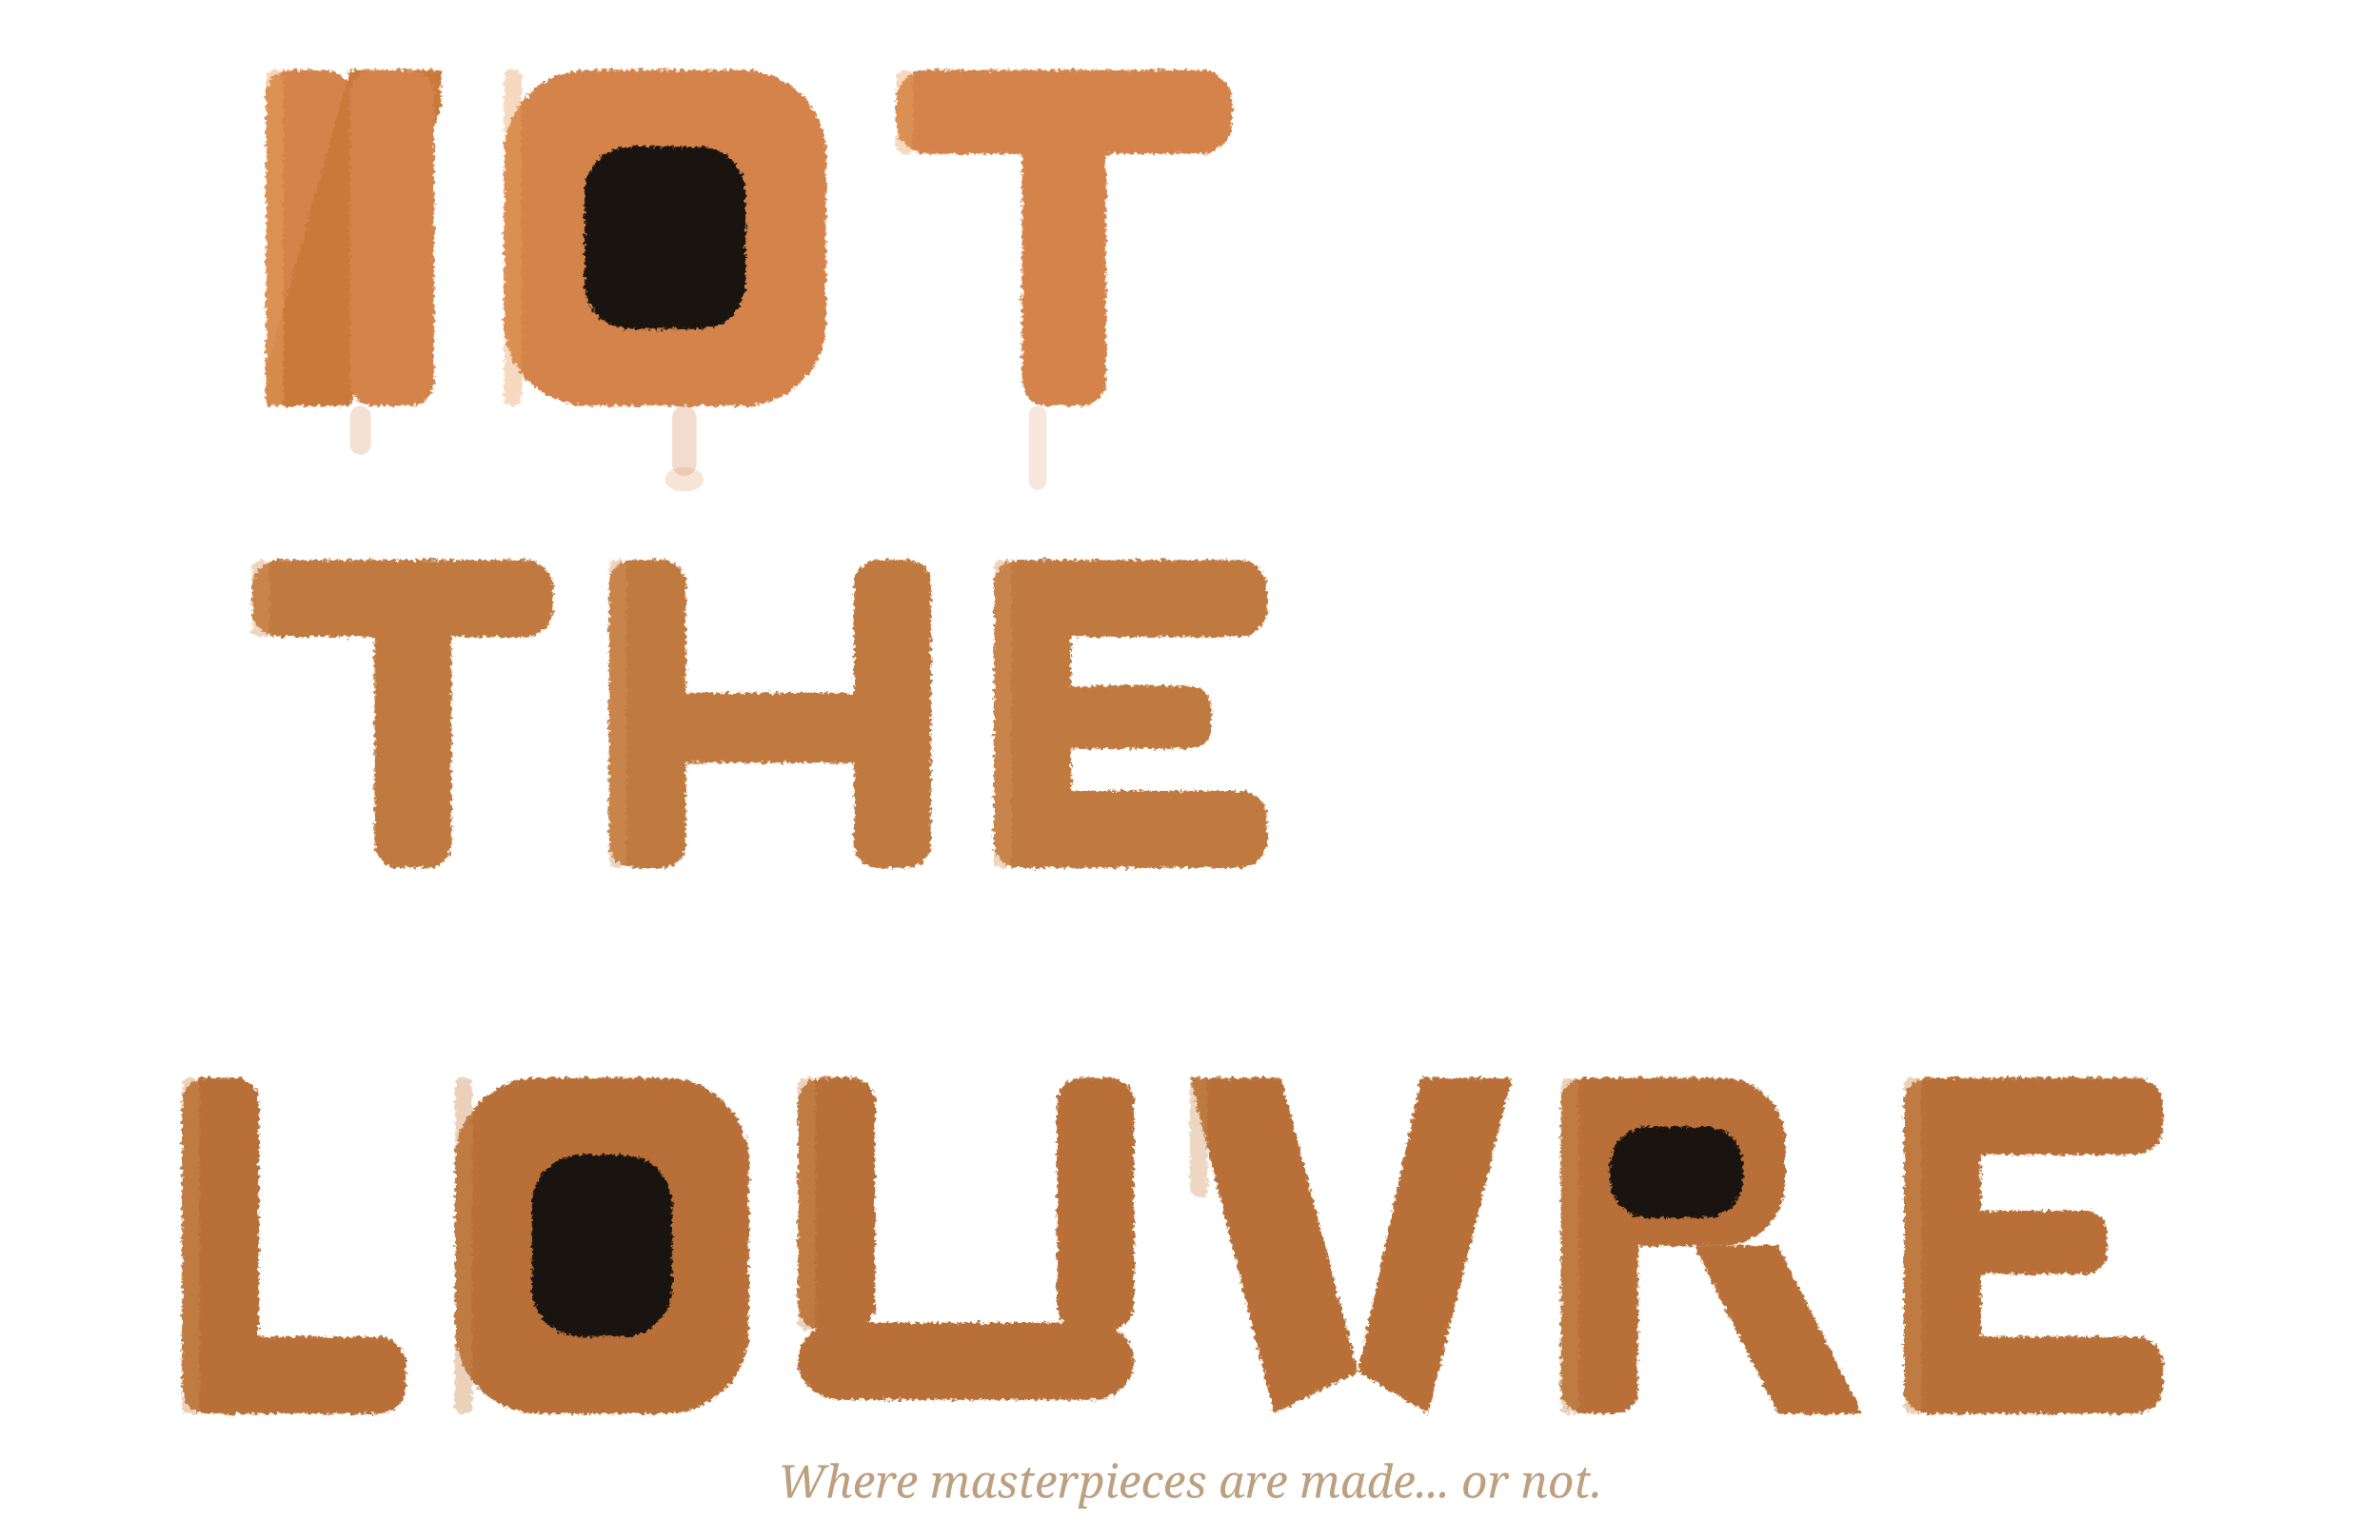
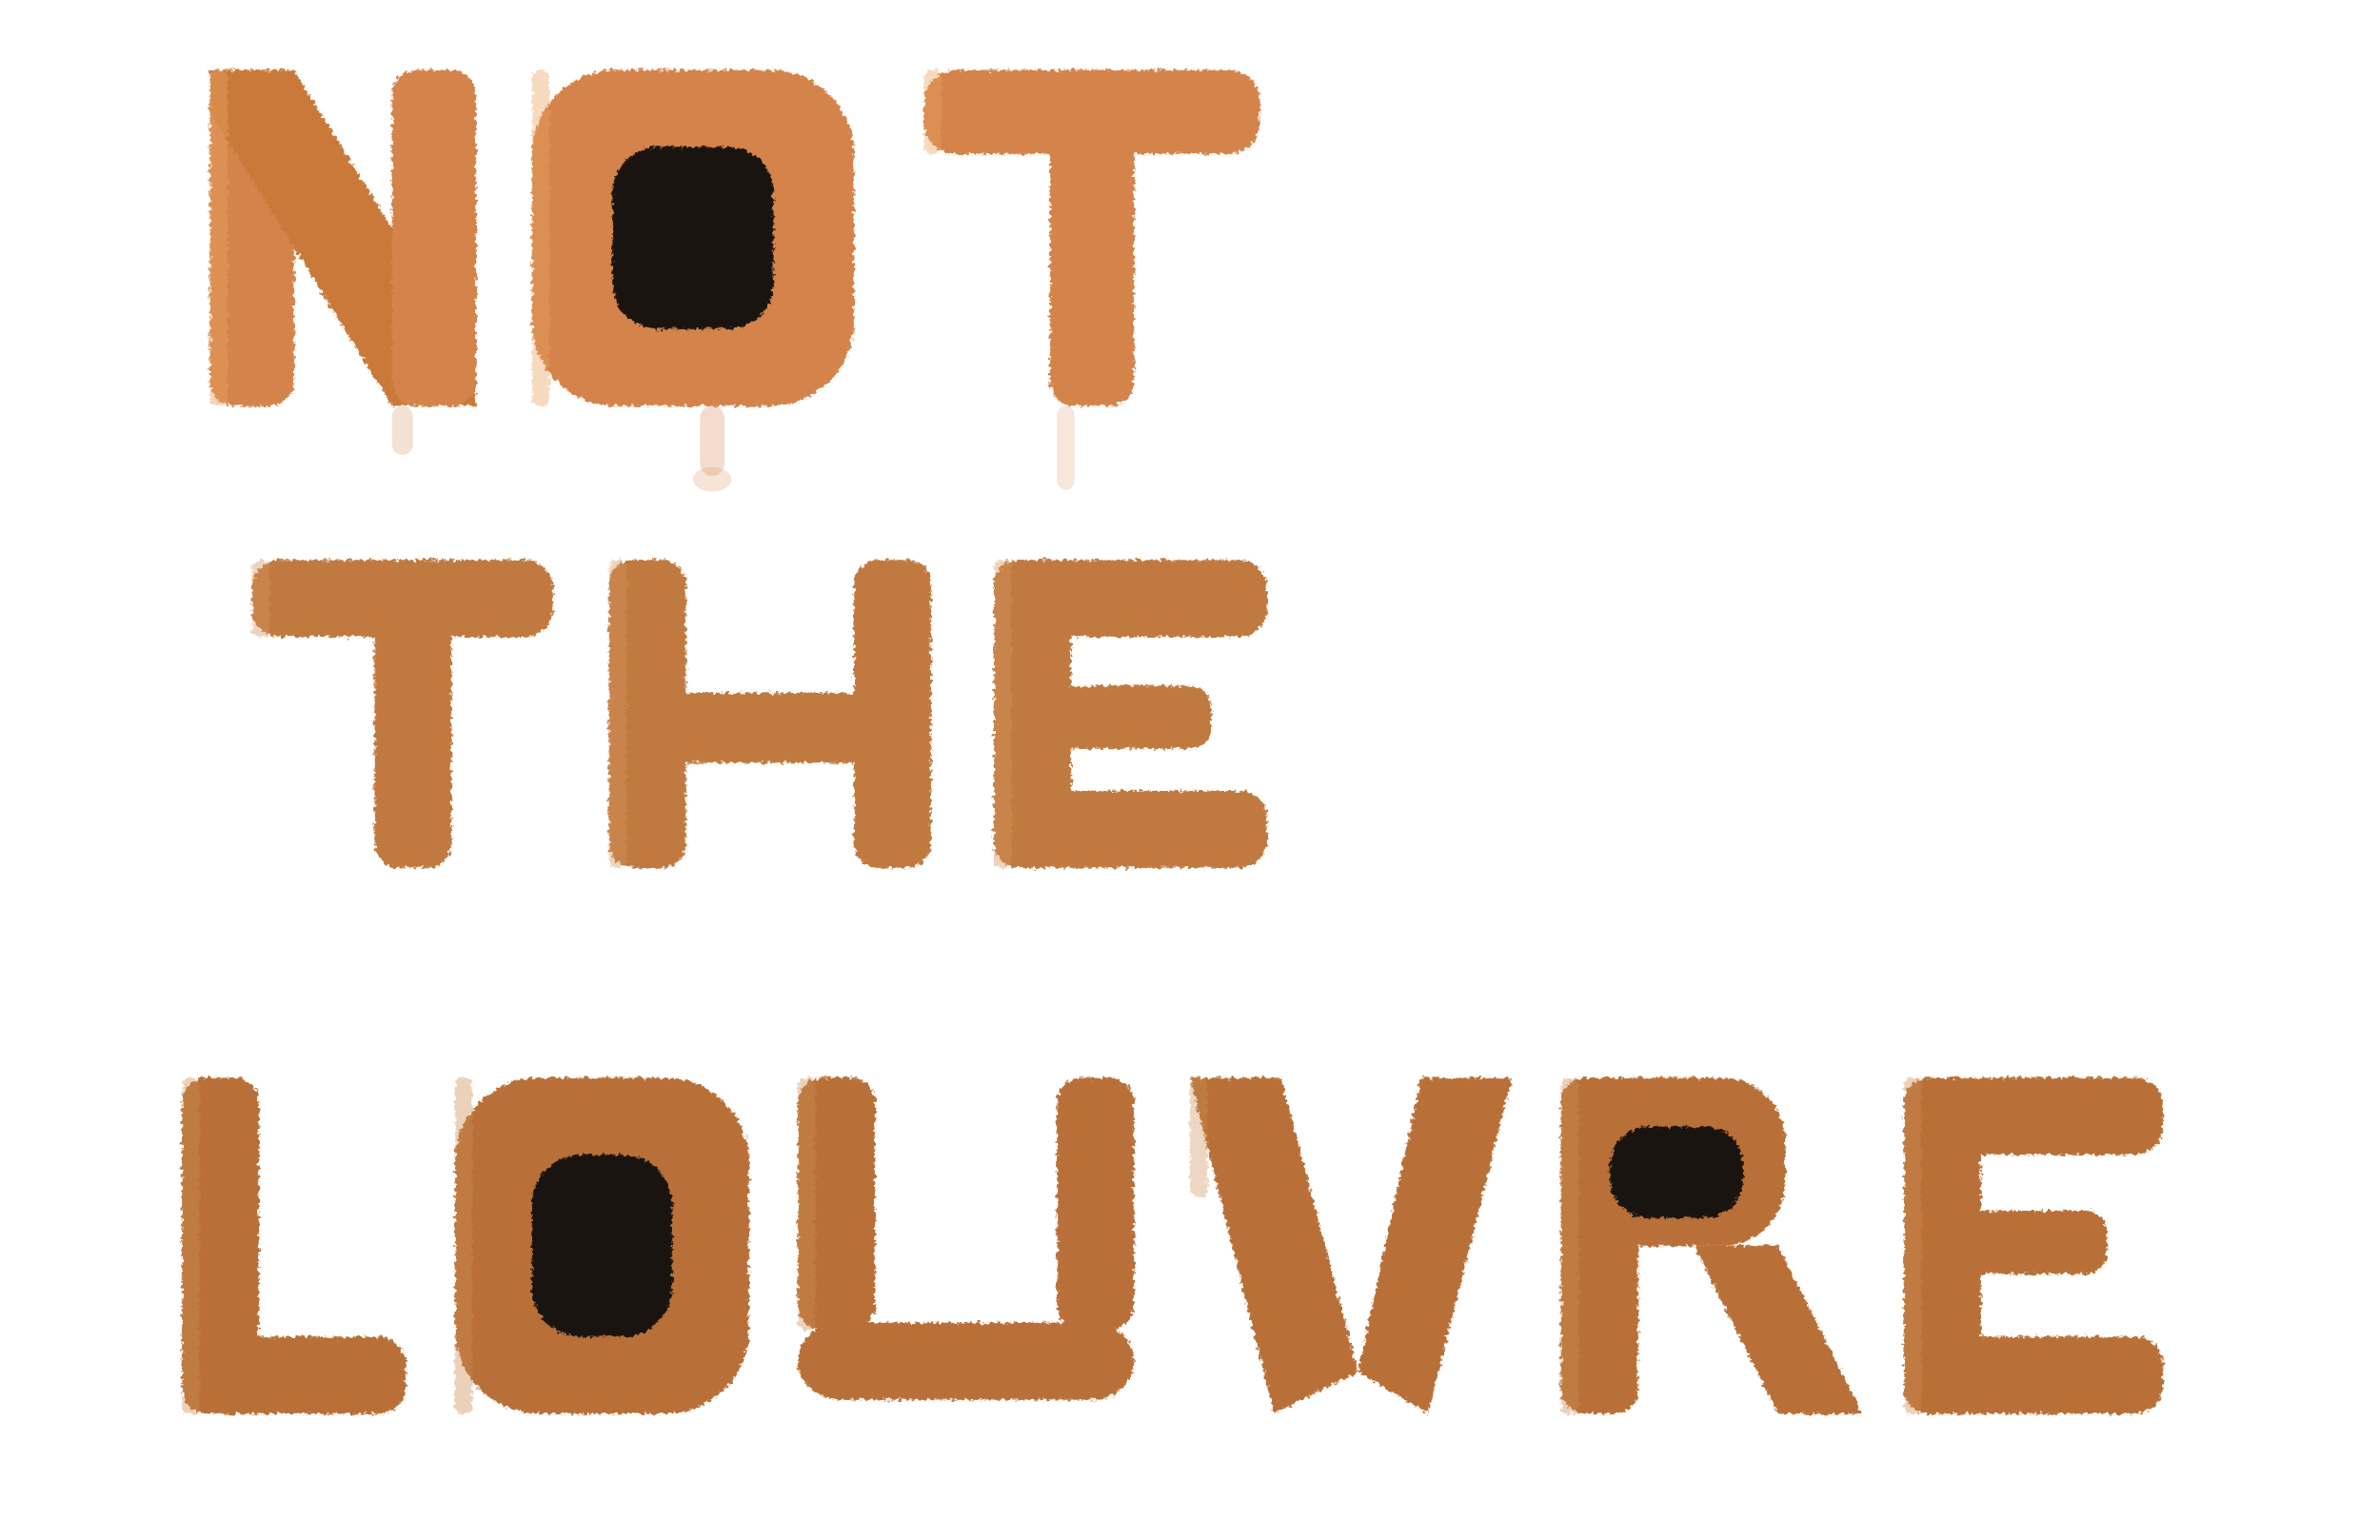
<svg xmlns="http://www.w3.org/2000/svg" id="svg-art" viewBox="0 0 680 440">
  <defs>
    <filter id="tex">
      <feTurbulence type="fractalNoise" baseFrequency="0.85" numOctaves="4" result="noise" />
      <feDisplacementMap in="SourceGraphic" in2="noise" scale="2.2" xChannelSelector="R" yChannelSelector="G" />
    </filter>
  </defs>
  <g filter="url(#tex)">
-     <rect x="76" y="20" width="24" height="96" rx="7" fill="#d4834a" />
-     <polygon points="100,20 126,20 126,30 100,116 76,116 76,106" fill="#c97a3a" />
-     <rect x="100" y="20" width="24" height="96" rx="7" fill="#d4834a" />
-     <rect x="76" y="20" width="5" height="96" rx="2" fill="#e8a060" opacity="0.45" />
-     <rect x="144" y="20" width="92" height="96" rx="24" fill="#d4834a" />
-     <rect x="167" y="42" width="46" height="52" rx="13" fill="#1a1410" />
-     <rect x="144" y="20" width="5" height="96" rx="2" fill="#e8a060" opacity="0.4" />
-     <rect x="256" y="20" width="96" height="24" rx="9" fill="#d4834a" />
-     <rect x="292" y="20" width="24" height="96" rx="7" fill="#d4834a" />
-     <rect x="256" y="20" width="5" height="24" rx="2" fill="#e8a060" opacity="0.4" />
+     <rect x="60" y="20" width="24" height="96" rx="7" fill="#d4834a" />
+     <polygon points="60,20 84,20 136,104 136,116 112,116 60,32" fill="#c97a3a" />
+     <rect x="112" y="20" width="24" height="96" rx="7" fill="#d4834a" />
+     <rect x="60" y="20" width="5" height="96" rx="2" fill="#e8a060" opacity="0.45" />
+     <rect x="152" y="20" width="92" height="96" rx="24" fill="#d4834a" />
+     <rect x="175" y="42" width="46" height="52" rx="13" fill="#1a1410" />
+     <rect x="152" y="20" width="5" height="96" rx="2" fill="#e8a060" opacity="0.4" />
+     <rect x="264" y="20" width="96" height="24" rx="9" fill="#d4834a" />
+     <rect x="300" y="20" width="24" height="96" rx="7" fill="#d4834a" />
+     <rect x="264" y="20" width="5" height="24" rx="2" fill="#e8a060" opacity="0.4" />
  </g>
-   <rect x="192" y="116" width="7" height="20" rx="3.5" fill="#d4834a" opacity="0.28" />
-   <ellipse cx="195.5" cy="137" rx="5.5" ry="3.5" fill="#d4834a" opacity="0.22" />
-   <rect x="100" y="116" width="6" height="14" rx="3" fill="#c97a3a" opacity="0.22" />
-   <rect x="294" y="116" width="5" height="24" rx="2.5" fill="#d4834a" opacity="0.2" />
+   <rect x="200" y="116" width="7" height="20" rx="3.5" fill="#d4834a" opacity="0.28" />
+   <ellipse cx="203.5" cy="137" rx="5.5" ry="3.5" fill="#d4834a" opacity="0.22" />
+   <rect x="112" y="116" width="6" height="14" rx="3" fill="#c97a3a" opacity="0.22" />
+   <rect x="302" y="116" width="5" height="24" rx="2.5" fill="#d4834a" opacity="0.2" />
  <g filter="url(#tex)">
    <rect x="72" y="160" width="86" height="22" rx="8" fill="#c07a40" />
    <rect x="107" y="160" width="22" height="88" rx="7" fill="#c07a40" />
    <rect x="72" y="160" width="5" height="22" rx="2" fill="#d4935a" opacity="0.4" />
    <rect x="174" y="160" width="22" height="88" rx="7" fill="#c07a40" />
    <rect x="244" y="160" width="22" height="88" rx="7" fill="#c07a40" />
    <rect x="174" y="198" width="92" height="20" rx="6" fill="#c07a40" />
    <rect x="174" y="160" width="5" height="88" rx="2" fill="#d4935a" opacity="0.4" />
    <rect x="284" y="160" width="22" height="88" rx="7" fill="#c07a40" />
    <rect x="284" y="160" width="78" height="22" rx="8" fill="#c07a40" />
    <rect x="284" y="196" width="62" height="18" rx="6" fill="#c07a40" />
    <rect x="284" y="226" width="78" height="22" rx="8" fill="#c07a40" />
    <rect x="284" y="160" width="5" height="88" rx="2" fill="#d4935a" opacity="0.4" />
  </g>
  <g filter="url(#tex)">
    <rect x="52" y="308" width="22" height="96" rx="7" fill="#b87038" />
    <rect x="52" y="382" width="64" height="22" rx="8" fill="#b87038" />
    <rect x="52" y="308" width="5" height="96" rx="2" fill="#cc8c50" opacity="0.4" />
    <rect x="130" y="308" width="84" height="96" rx="24" fill="#b87038" />
    <rect x="152" y="330" width="40" height="52" rx="14" fill="#1a1410" />
    <rect x="130" y="308" width="5" height="96" rx="2" fill="#cc8c50" opacity="0.4" />
    <rect x="228" y="308" width="22" height="72" rx="7" fill="#b87038" />
    <rect x="302" y="308" width="22" height="72" rx="7" fill="#b87038" />
    <rect x="228" y="378" width="96" height="22" rx="12" fill="#b87038" />
    <rect x="228" y="308" width="5" height="72" rx="2" fill="#cc8c50" opacity="0.4" />
    <polygon points="340,308 366,308 388,392 364,404 340,308" fill="#b87038" />
    <polygon points="406,308 432,308 408,404 388,392 406,308" fill="#b87038" />
    <rect x="340" y="308" width="5" height="34" rx="2" fill="#cc8c50" opacity="0.35" />
    <rect x="446" y="308" width="22" height="96" rx="7" fill="#b87038" />
    <rect x="446" y="308" width="64" height="48" rx="18" fill="#b87038" />
    <rect x="460" y="322" width="38" height="26" rx="11" fill="#1a1410" />
    <polygon points="484,356 508,356 532,404 508,404 484,356" fill="#b87038" />
    <rect x="446" y="308" width="5" height="96" rx="2" fill="#cc8c50" opacity="0.4" />
    <rect x="544" y="308" width="22" height="96" rx="7" fill="#b87038" />
    <rect x="544" y="308" width="74" height="22" rx="8" fill="#b87038" />
    <rect x="544" y="346" width="58" height="18" rx="6" fill="#b87038" />
    <rect x="544" y="382" width="74" height="22" rx="8" fill="#b87038" />
    <rect x="544" y="308" width="5" height="96" rx="2" fill="#cc8c50" opacity="0.4" />
  </g>
-   <text x="340" y="428" font-family="Georgia,serif" font-size="13" fill="#a07848" text-anchor="middle" font-style="italic" opacity="0.7">Where masterpieces are made... or not.</text>
</svg>
